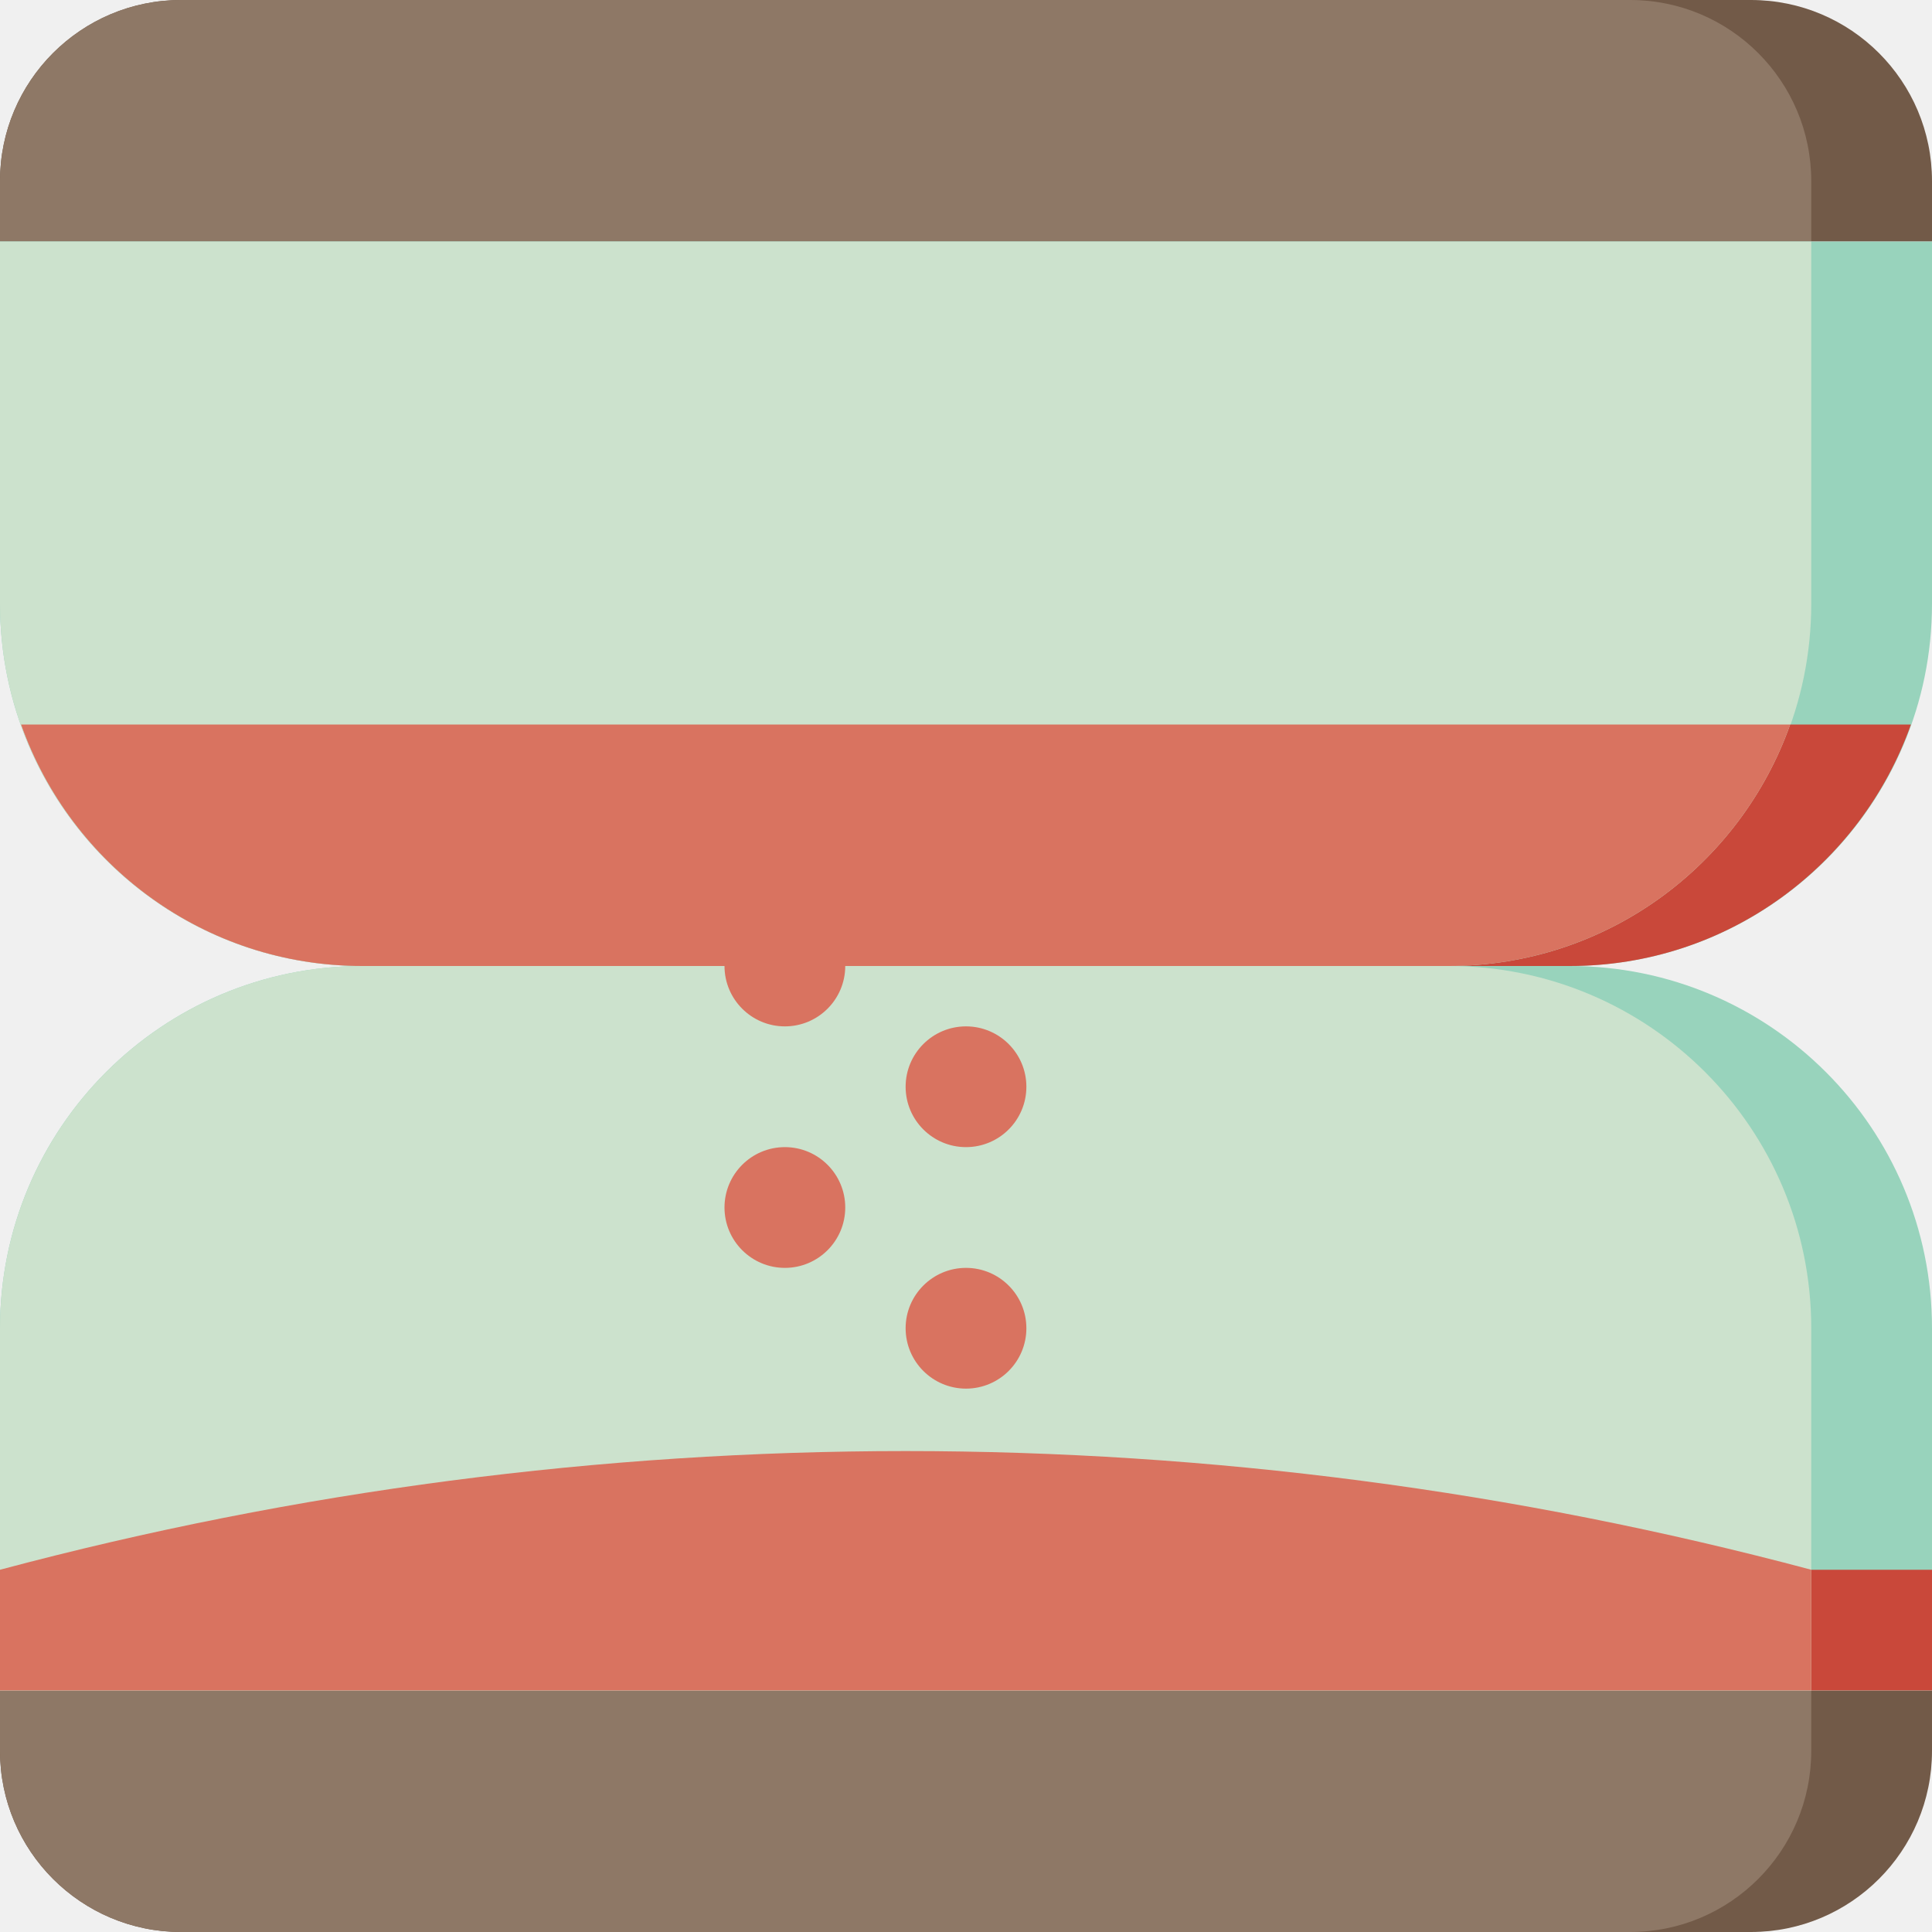
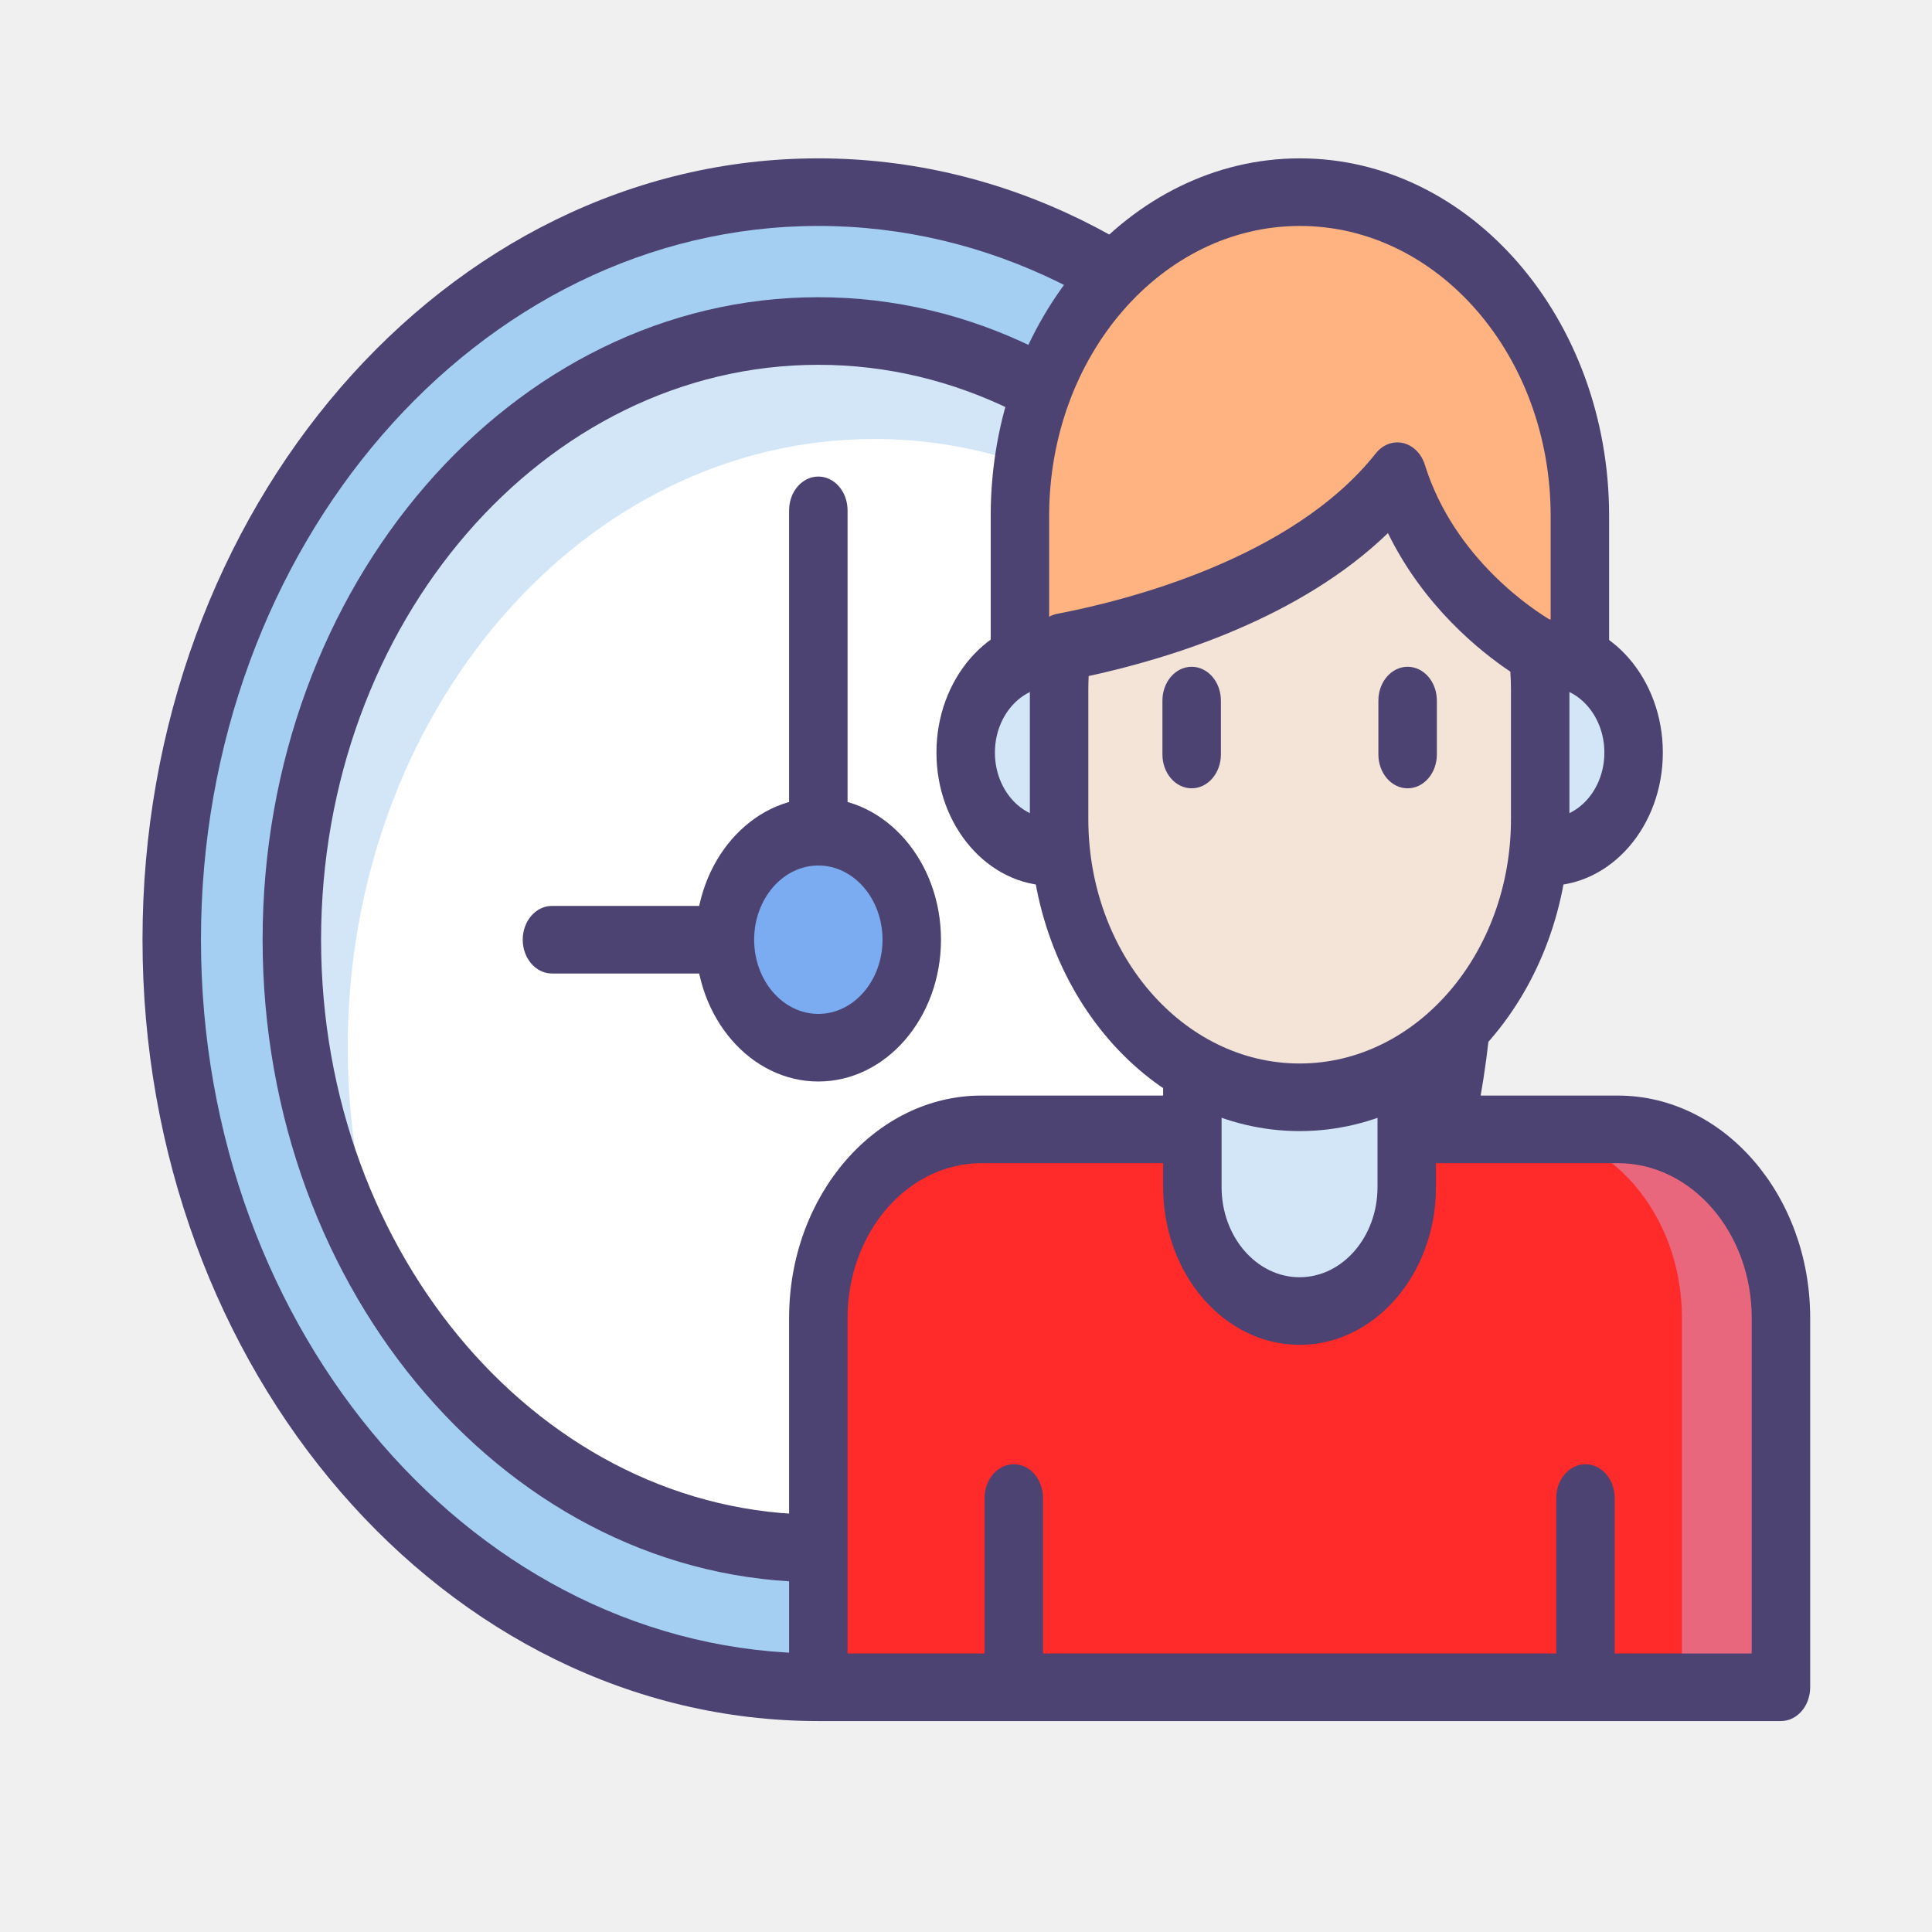
- <svg xmlns="http://www.w3.org/2000/svg" version="1.1" id="Uploaded to svgrepo.com" width="800px" height="800px" viewBox="0 0 32 32" xml:space="preserve">
-   <style type="text/css">
- 	.cubies_zevenentwintig{fill:#98D3BC;}
- 	.cubies_achtentwintig{fill:#CCE2CD;}
- 	.cubies_eenentwintig{fill:#C9483A;}
- 	.cubies_tweeentwintig{fill:#D97360;}
- 	.cubies_acht{fill:#8E7866;}
- 	.cubies_zeven{fill:#725A48;}
- 	.st0{fill:#F2C99E;}
- 	.st1{fill:#F9E0BD;}
- 	.st2{fill:#65C3AB;}
- 	.st3{fill:#EDB57E;}
- 	.st4{fill:#E3D4C0;}
- 	.st5{fill:#FFF2DF;}
- 	.st6{fill:#4C4842;}
- 	.st7{fill:#67625D;}
- 	.st8{fill:#EDEAE5;}
- 	.st9{fill:#C9C6C0;}
- 	.st10{fill:#BCD269;}
- 	.st11{fill:#A4C83F;}
- 	.st12{fill:#837F79;}
- 	.st13{fill:#EC9B5A;}
- 	.st14{fill:#2EB39A;}
- 	.st15{fill:#E69D8A;}
- 	.st16{fill:#A5A29C;}
- 	.st17{fill:#D1DE8B;}
- 	.st18{fill:#E8E8B5;}
+ <svg xmlns="http://www.w3.org/2000/svg" version="1.1" id="Icon_Set" x="0px" y="0px" viewBox="0 0 512 512" style="enable-background:new 0 0 512 512;" xml:space="preserve">
+   <defs id="defs497">
+ 	
+ 	
+ 
+ 		
+ 		
+ 		
+ 		
+ 		
+ 		
+ 		
+ 		
+ 		
+ 		
+ 		
+ 		
+ 		
+ 		
+ 	</defs>
+   <style type="text/css" id="style385">
+ 	.st0{fill:#F0C48A;}
+ 	.st1{fill:#FD919E;}
+ 	.st2{fill:#4C4372;}
+ 	.st3{fill:#D3E6F8;}
+ 	.st4{fill:#A4CFF2;}
+ 	.st5{fill:#7BABF1;}
+ 	.st6{fill:#FFFFFF;}
+ 	.st7{fill:#E8677D;}
+ 	.st8{fill:none;stroke:#4C4372;stroke-width:12;stroke-linecap:round;stroke-linejoin:round;stroke-miterlimit:10;}
</style>
-   <g>
-     <path class="cubies_zeven" d="M32,4H0V3c0-1.657,1.343-3,3-3h26c1.657,0,3,1.343,3,3V4z M32,28H0l0,1c0,1.657,1.343,3,3,3h26   c1.657,0,3-1.343,3-3V28z" />
-     <path class="cubies_acht" d="M30,4H0V3c0-1.657,1.343-3,3-3h24c1.657,0,3,1.343,3,3V4z M30,28H0l0,1c0,1.657,1.343,3,3,3h24   c1.657,0,3-1.343,3-3V28z" />
-     <path class="cubies_zevenentwintig" d="M32,10V4H0v6c0,3.314,2.686,6,6,6c-3.314,0-6,2.686-6,6v6h32v-6c0-3.314-2.686-6-6-6   C29.314,16,32,13.314,32,10z" />
-     <path class="cubies_achtentwintig" d="M30,10V4H0v6c0,3.314,2.686,6,6,6c-3.314,0-6,2.686-6,6v6h30v-6c0-3.314-2.686-6-6-6   C27.314,16,30,13.314,30,10z" />
-     <path class="cubies_eenentwintig" d="M32,28h-2v-2h2V28z M29.651,12c-0.825,2.329-3.04,4-5.651,4h2c2.611,0,4.827-1.671,5.651-4   H29.651z" />
-     <path class="cubies_tweeentwintig" d="M30,26v2H0v-2C9.828,23.379,20.172,23.379,30,26z M6,16h6c0,0.552,0.448,1,1,1s1-0.448,1-1   h10c2.611,0,4.827-1.671,5.651-4H0.349C1.173,14.329,3.389,16,6,16z M16,17c-0.552,0-1,0.448-1,1c0,0.552,0.448,1,1,1s1-0.448,1-1   C17,17.448,16.552,17,16,17z M13,19c-0.552,0-1,0.448-1,1c0,0.552,0.448,1,1,1s1-0.448,1-1C14,19.448,13.552,19,13,19z M16,21   c-0.552,0-1,0.448-1,1c0,0.552,0.448,1,1,1s1-0.448,1-1C17,21.448,16.552,21,16,21z" />
+   <g id="g425" transform="matrix(1.291158,0,0,1.492739,-71.79625,-133.1098)">
+     <g id="g395">
+       <circle class="st4" cx="223.569" cy="256" r="132.715" id="circle393" />
+     </g>
+     <g id="g399">
+       <circle class="st6" cx="223.569" cy="256" r="108.063" id="circle397" />
+     </g>
+     <g id="g403">
+       <path class="st3" d="m 126.977,275.174 c 0,-59.682 48.382,-108.063 108.063,-108.063 35.406,0 66.834,17.028 86.544,43.341 -17.186,-36.919 -54.608,-62.516 -98.015,-62.516 -59.682,0 -108.063,48.382 -108.063,108.063 0,24.276 8.005,46.681 21.519,64.722 -6.444,-13.841 -10.048,-29.272 -10.048,-45.547 z" id="path401" />
+     </g>
+     <g id="g407">
+       <path class="st2" d="M 223.569,394.715 C 147.081,394.715 84.854,332.488 84.854,256 c 0,-76.488 62.228,-138.715 138.715,-138.715 76.487,0 138.715,62.227 138.715,138.715 0,76.488 -62.227,138.715 -138.715,138.715 z m 0,-265.43 c -69.871,0 -126.715,56.844 -126.715,126.715 0,69.871 56.844,126.715 126.715,126.715 69.871,0 126.715,-56.844 126.715,-126.715 0,-69.871 -56.844,-126.715 -126.715,-126.715 z" id="path405" />
+     </g>
+     <g id="g411">
+       <path class="st2" d="m 223.569,370.063 c -62.895,0 -114.063,-51.169 -114.063,-114.063 0,-62.894 51.168,-114.063 114.063,-114.063 62.895,0 114.063,51.169 114.063,114.063 0,62.894 -51.168,114.063 -114.063,114.063 z m 0,-216.126 c -56.278,0 -102.063,45.785 -102.063,102.063 0,56.278 45.785,102.063 102.063,102.063 56.278,0 102.063,-45.785 102.063,-102.063 0,-56.278 -45.785,-102.063 -102.063,-102.063 z" id="path409" />
+     </g>
+     <g id="g415">
+       <path class="st2" d="m 223.569,262 h -54.675 c -3.313,0 -6,-2.686 -6,-6 0,-3.314 2.687,-6 6,-6 h 48.675 v -70.226 c 0,-3.314 2.687,-6 6,-6 3.313,0 6,2.686 6,6 V 256 c 0,3.314 -2.687,6 -6,6 z" id="path413" />
+     </g>
+     <g id="g419">
+       <circle class="st5" cx="223.569" cy="256" r="19.174" id="circle417" />
+     </g>
+     <g id="g423">
+       <path class="st2" d="m 223.569,281.174 c -13.881,0 -25.174,-11.293 -25.174,-25.174 0,-13.881 11.293,-25.174 25.174,-25.174 13.881,0 25.174,11.293 25.174,25.174 0,13.881 -11.293,25.174 -25.174,25.174 z m 0,-38.348 c -7.264,0 -13.174,5.91 -13.174,13.174 0,7.264 5.91,13.174 13.174,13.174 7.264,0 13.174,-5.91 13.174,-13.174 0,-7.264 -5.91,-13.174 -13.174,-13.174 z" id="path421" />
+     </g>
+   </g>
+   <g id="g429" transform="matrix(1.291158,0,0,1.492739,-71.79625,-133.1098)" style="fill:#ffb380">
+     <path class="st5" d="m 379.877,224.75 v -44 c 0,-31.737 -25.728,-57.465 -57.465,-57.465 v 0 c -31.737,0 -57.465,25.728 -57.465,57.465 v 44 h 17.945 80.359 z" id="path427" style="fill:#ffb380" />
+   </g>
+   <g id="g433" transform="matrix(1.291158,0,0,1.492739,-71.79625,-133.1098)">
+     <path class="st2" d="M 379.877,230.75 H 264.946 c -3.313,0 -6,-2.686 -6,-6 v -44 c 0,-34.995 28.47,-63.465 63.465,-63.465 34.995,0 63.466,28.47 63.466,63.465 v 44 c 0,3.314 -2.686,6 -6,6 z m -108.931,-12 h 102.931 v -38 c 0,-28.378 -23.087,-51.465 -51.465,-51.465 -28.378,0 -51.466,23.087 -51.466,51.465 z" id="path431" />
+   </g>
+   <g id="g437" transform="matrix(1.291158,0,0,1.492739,-71.79625,-133.1098)">
+     <path class="st3" d="M 373.266,240.419 H 271.45 c -9.741,0 -17.638,-7.897 -17.638,-17.638 v 0 c 0,-9.741 7.897,-17.638 17.638,-17.638 h 101.816 c 9.741,0 17.638,7.897 17.638,17.638 v 0 c 0,9.741 -7.897,17.638 -17.638,17.638 z" id="path435" />
+   </g>
+   <g id="g441" transform="matrix(1.291158,0,0,1.492739,-71.79625,-133.1098)">
+     <path class="st2" d="M 373.266,246.419 H 271.45 c -13.034,0 -23.638,-10.604 -23.638,-23.638 0,-13.034 10.604,-23.638 23.638,-23.638 h 101.816 c 13.034,0 23.637,10.604 23.637,23.638 0,13.034 -10.603,23.638 -23.637,23.638 z M 271.45,211.144 c -6.417,0 -11.638,5.221 -11.638,11.638 0,6.417 5.221,11.638 11.638,11.638 h 101.816 c 6.417,0 11.637,-5.221 11.637,-11.638 0,-6.417 -5.22,-11.638 -11.637,-11.638 z" id="path439" />
+   </g>
+   <g id="g445" transform="matrix(1.291158,0,0,1.492739,-71.79625,-133.1098)" style="fill:#ff2a2a">
+     <path class="st1" d="M 421.146,388.715 H 223.569 v -65.559 c 0,-18.493 14.992,-33.485 33.485,-33.485 h 130.607 c 18.493,0 33.485,14.992 33.485,33.485 z" id="path443" style="fill:#ff2a2a" />
+   </g>
+   <g id="g449" transform="matrix(1.291158,0,0,1.492739,-71.79625,-133.1098)">
+     <path class="st7" d="M 387.661,289.672 H 367.34 c 18.493,0 33.485,14.992 33.485,33.485 v 65.559 h 20.321 v -65.559 c 10e-4,-18.493 -14.991,-33.485 -33.485,-33.485 z" id="path447" />
+   </g>
+   <g id="g453" transform="matrix(1.291158,0,0,1.492739,-71.79625,-133.1098)">
+     <path class="st2" d="M 421.146,394.715 H 223.569 c -3.313,0 -6,-2.686 -6,-6 v -65.559 c 0,-21.772 17.713,-39.485 39.485,-39.485 h 130.607 c 21.772,0 39.485,17.713 39.485,39.485 v 65.559 c 0,3.314 -2.686,6 -6,6 z m -191.577,-12 h 185.578 v -59.559 c 0,-15.155 -12.33,-27.485 -27.485,-27.485 H 257.054 c -15.155,0 -27.485,12.33 -27.485,27.485 z" id="path451" />
+   </g>
+   <g id="g463" transform="matrix(1.291158,0,0,1.492739,-71.79625,-133.1098)">
+     <g id="g457">
+       <path class="st2" d="m 263.69,394.715 c -3.313,0 -6,-2.686 -6,-6 v -33.593 c 0,-3.314 2.687,-6 6,-6 3.313,0 6,2.686 6,6 v 33.593 c 0,3.314 -2.687,6 -6,6 z" id="path455" />
+     </g>
+     <g id="g461">
+       <path class="st2" d="m 381.025,394.715 c -3.313,0 -6,-2.686 -6,-6 v -33.593 c 0,-3.314 2.687,-6 6,-6 3.313,0 6,2.686 6,6 v 33.593 c 0,3.314 -2.686,6 -6,6 z" id="path459" />
+     </g>
+   </g>
+   <g id="g467" transform="matrix(1.291158,0,0,1.492739,-71.79625,-133.1098)">
+     <path class="st3" d="m 322.339,321.924 v 0 c -12.152,0 -22.002,-9.851 -22.002,-22.002 v -39.209 h 44.005 v 39.209 c 0,12.151 -9.851,22.002 -22.003,22.002 z" id="path465" />
+   </g>
+   <g id="g471" transform="matrix(1.291158,0,0,1.492739,-71.79625,-133.1098)">
+     <path class="st2" d="m 322.339,327.924 c -15.44,0 -28.002,-12.562 -28.002,-28.002 v -39.209 c 0,-3.314 2.687,-6 6,-6 h 44.005 c 3.313,0 6,2.686 6,6 v 39.209 c 0,15.44 -12.562,28.002 -28.003,28.002 z m -16.002,-61.211 v 33.209 c 0,8.824 7.179,16.002 16.002,16.002 8.823,0 16.002,-7.179 16.002,-16.002 v -33.209 z" id="path469" />
+   </g>
+   <g id="g475" transform="matrix(1.291158,0,0,1.492739,-71.79625,-133.1098)" style="fill:#f4e3d7">
+     <path class="st6" d="m 342.411,173.716 c -18.318,20.005 -53.43,27.799 -68.847,30.35 -0.38,2.469 -0.578,4.997 -0.578,7.572 v 22.967 c 0,27.268 22.105,49.372 49.372,49.372 v 0 c 27.268,0 49.372,-22.105 49.372,-49.372 v -22.967 c 0,-2.373 -0.178,-4.703 -0.501,-6.986 -4.367,-2.229 -22.074,-12.231 -28.818,-30.936 z" id="path473" style="fill:#f4e3d7" />
+   </g>
+   <g id="g485" transform="matrix(1.291158,0,0,1.492739,-71.79625,-133.1098)">
+     <g id="g479">
+       <path class="st2" d="m 300.194,229.122 c -3.313,0 -6,-2.686 -6,-6 v -9.576 c 0,-3.314 2.687,-6 6,-6 3.313,0 6,2.686 6,6 v 9.576 c 0,3.313 -2.686,6 -6,6 z" id="path477" />
+     </g>
+     <g id="g483">
+       <path class="st2" d="m 344.521,229.122 c -3.313,0 -6,-2.686 -6,-6 v -9.576 c 0,-3.314 2.687,-6 6,-6 3.313,0 6,2.686 6,6 v 9.576 c 0,3.313 -2.687,6 -6,6 z" id="path481" />
+     </g>
+   </g>
+   <g id="g489" transform="matrix(1.291158,0,0,1.492739,-71.79625,-133.1098)">
+     <path class="st2" d="m 322.358,289.977 c -30.533,0 -55.373,-24.84 -55.373,-55.372 v -22.967 c 0,-2.836 0.218,-5.691 0.648,-8.485 0.395,-2.564 2.392,-4.583 4.951,-5.007 13.934,-2.306 48.2,-9.697 65.402,-28.483 1.418,-1.549 3.542,-2.244 5.604,-1.831 2.06,0.413 3.754,1.872 4.466,3.848 6.058,16.804 22.639,25.962 25.901,27.627 1.74,0.888 2.938,2.568 3.212,4.502 0.372,2.623 0.561,5.257 0.561,7.829 v 22.967 c 0,30.532 -24.84,55.372 -55.372,55.372 z m -43.304,-80.788 c -0.045,0.816 -0.068,1.634 -0.068,2.449 v 22.967 c 0,23.916 19.457,43.372 43.373,43.372 23.916,0 43.372,-19.457 43.372,-43.372 v -22.967 c 0,-1.062 -0.042,-2.139 -0.124,-3.224 -6.292,-3.649 -17.795,-11.644 -25.126,-24.597 -17.966,15.01 -44.17,22.133 -61.427,25.372 z" id="path487" />
  </g>
</svg>
